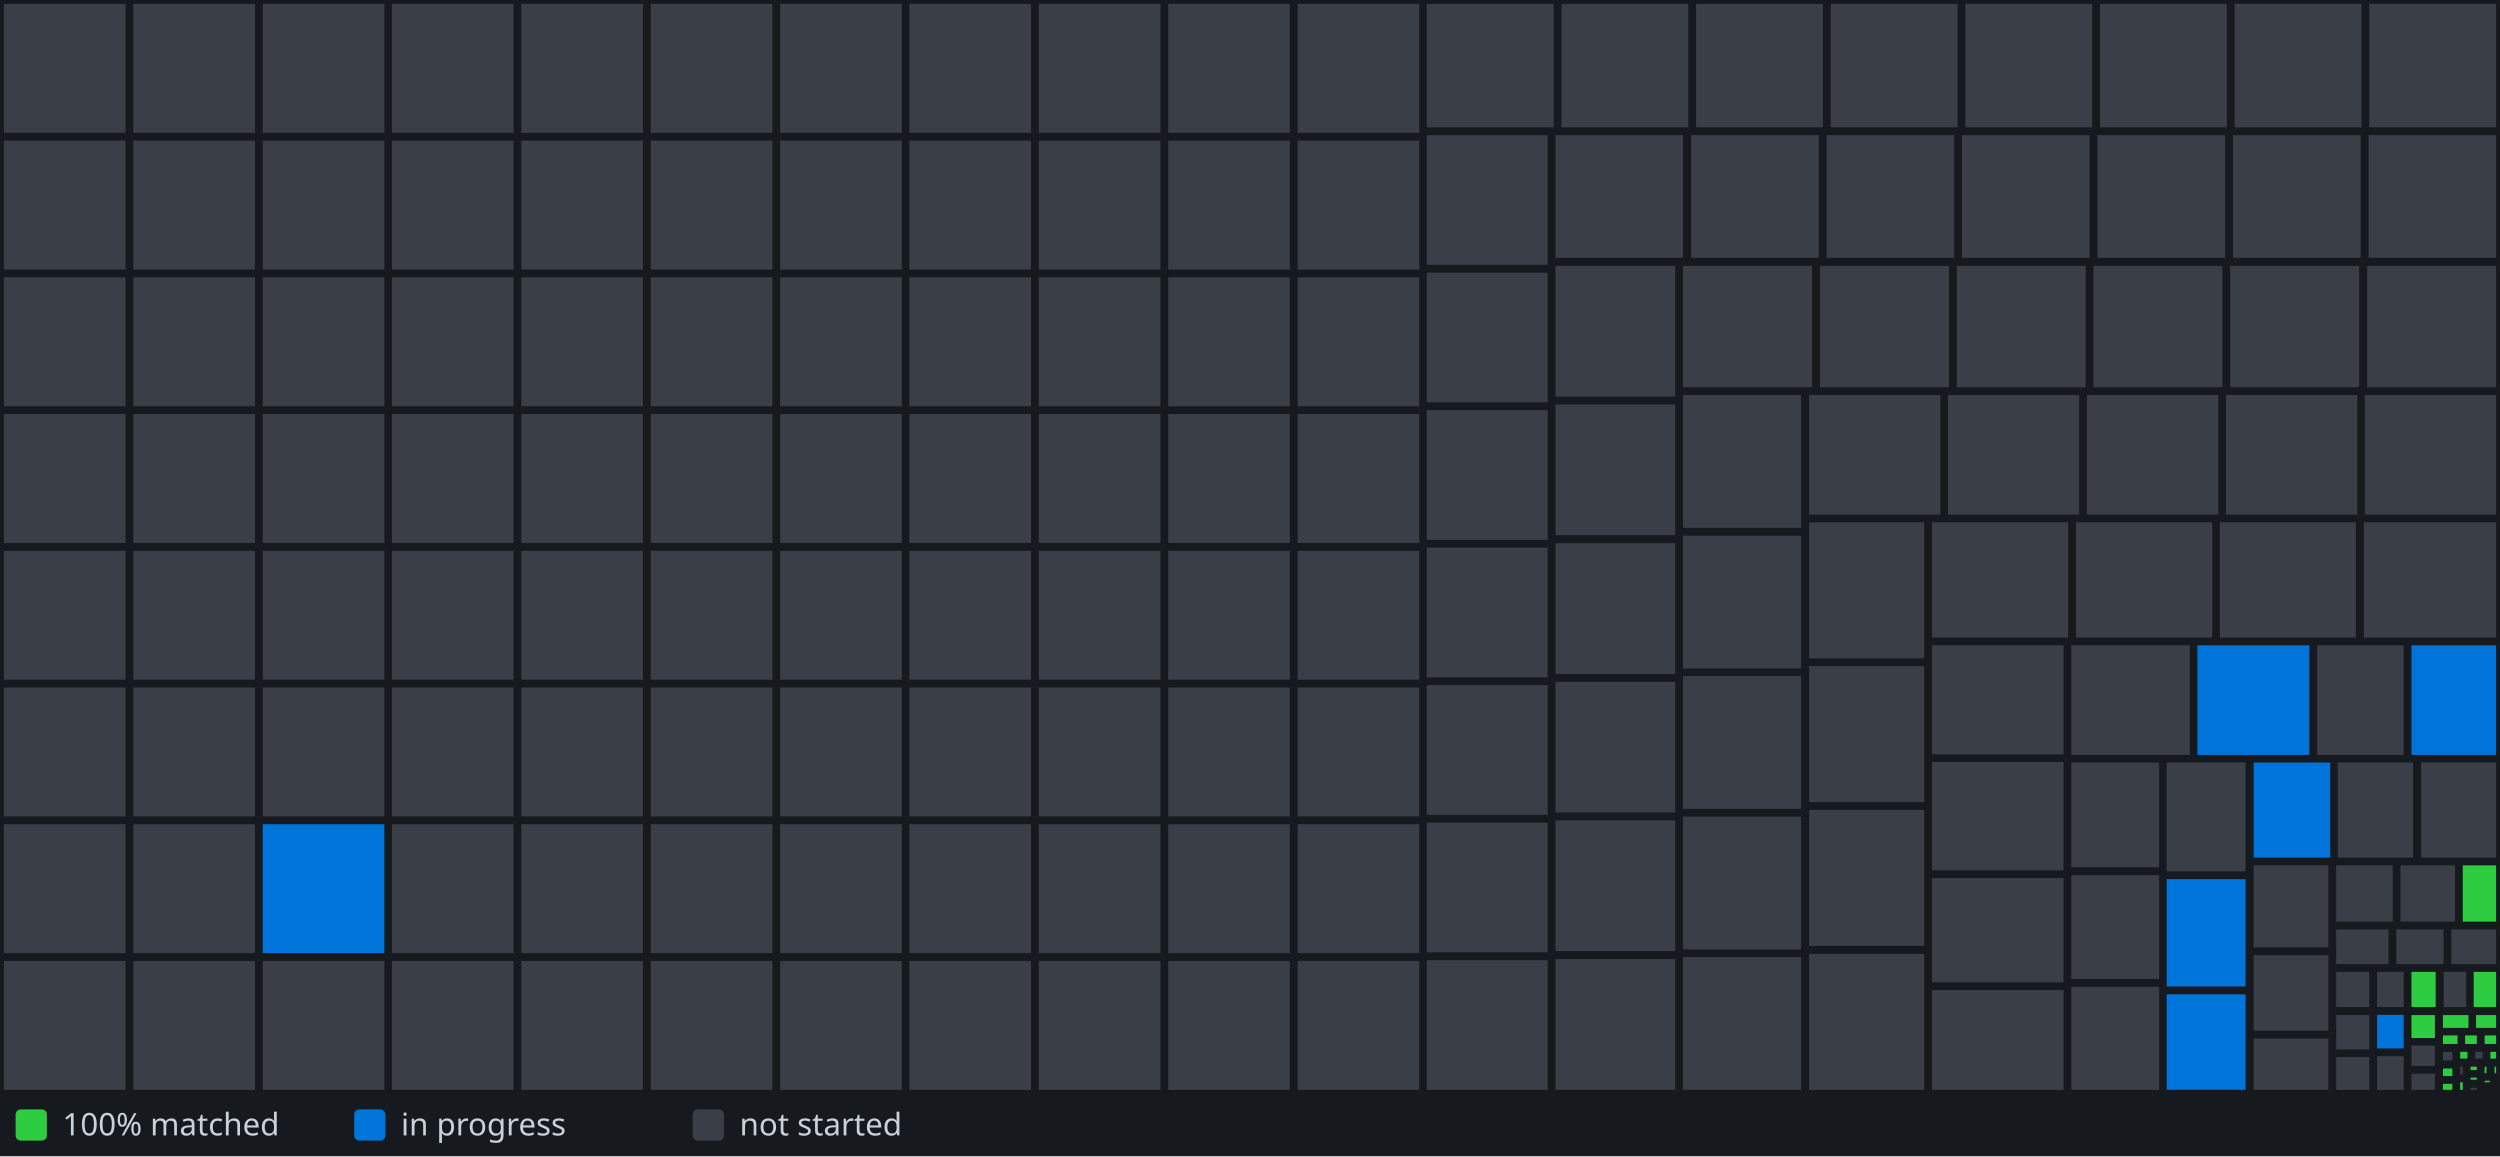
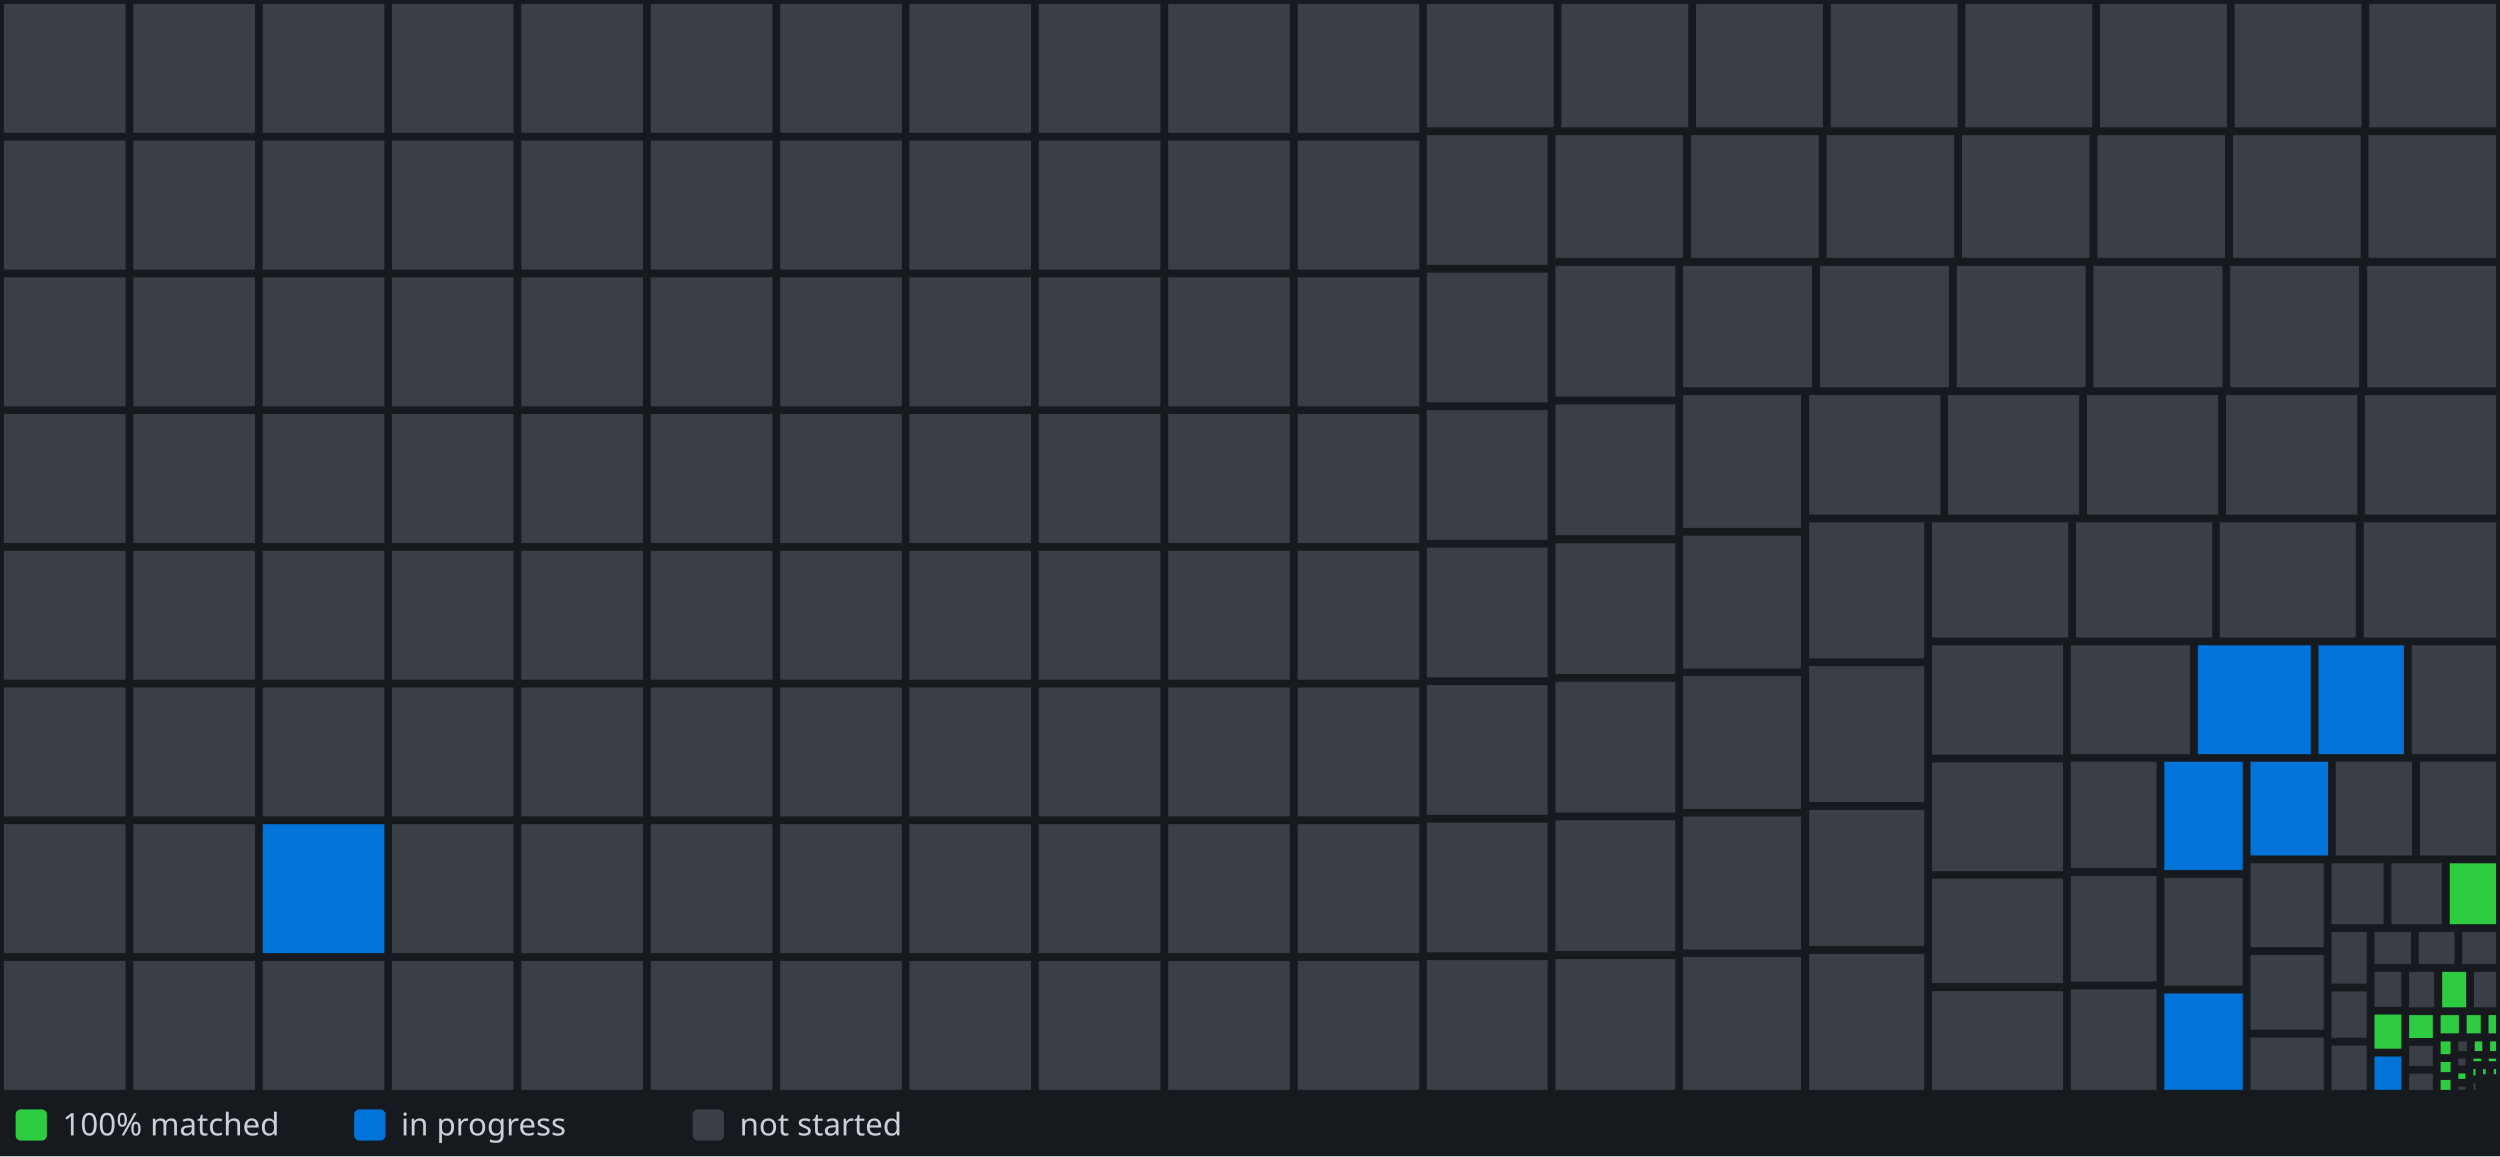
<svg xmlns="http://www.w3.org/2000/svg" width="960" height="444" viewBox="0 0 960 444">
  <rect width="960" height="444" fill="#161a1f" />
  <rect x="1.0" y="1.0" width="47.7" height="50.5" fill="#3a3f47" stroke="#161a1f" />
  <rect x="1.0" y="53.5" width="47.7" height="50.5" fill="#3a3f47" stroke="#161a1f" />
  <rect x="1.0" y="106.0" width="47.7" height="50.5" fill="#3a3f47" stroke="#161a1f" />
  <rect x="1.0" y="158.5" width="47.7" height="50.5" fill="#3a3f47" stroke="#161a1f" />
  <rect x="1.0" y="211.0" width="47.7" height="50.5" fill="#3a3f47" stroke="#161a1f" />
  <rect x="1.0" y="263.5" width="47.7" height="50.5" fill="#3a3f47" stroke="#161a1f" />
  <rect x="1.0" y="316.0" width="47.7" height="50.5" fill="#3a3f47" stroke="#161a1f" />
  <rect x="1.0" y="368.5" width="47.7" height="50.5" fill="#3a3f47" stroke="#161a1f" />
  <rect x="50.7" y="1.0" width="47.7" height="50.5" fill="#3a3f47" stroke="#161a1f" />
  <rect x="50.7" y="53.5" width="47.7" height="50.5" fill="#3a3f47" stroke="#161a1f" />
  <rect x="50.7" y="106.0" width="47.7" height="50.5" fill="#3a3f47" stroke="#161a1f" />
  <rect x="50.7" y="158.5" width="47.7" height="50.5" fill="#3a3f47" stroke="#161a1f" />
  <rect x="50.7" y="211.0" width="47.7" height="50.5" fill="#3a3f47" stroke="#161a1f" />
  <rect x="50.7" y="263.5" width="47.7" height="50.5" fill="#3a3f47" stroke="#161a1f" />
  <rect x="50.7" y="316.0" width="47.7" height="50.5" fill="#3a3f47" stroke="#161a1f" />
  <rect x="50.7" y="368.5" width="47.7" height="50.5" fill="#3a3f47" stroke="#161a1f" />
  <rect x="100.4" y="1.0" width="47.7" height="50.5" fill="#3a3f47" stroke="#161a1f" />
  <rect x="100.4" y="53.5" width="47.7" height="50.5" fill="#3a3f47" stroke="#161a1f" />
  <rect x="100.4" y="106.0" width="47.7" height="50.5" fill="#3a3f47" stroke="#161a1f" />
  <rect x="100.4" y="158.5" width="47.7" height="50.5" fill="#3a3f47" stroke="#161a1f" />
  <rect x="100.4" y="211.0" width="47.7" height="50.5" fill="#3a3f47" stroke="#161a1f" />
  <rect x="100.4" y="263.5" width="47.7" height="50.5" fill="#3a3f47" stroke="#161a1f" />
  <rect x="100.4" y="316.0" width="47.7" height="50.5" fill="#0074d9" stroke="#161a1f" />
  <rect x="100.4" y="368.5" width="47.7" height="50.5" fill="#3a3f47" stroke="#161a1f" />
  <rect x="150.0" y="1.0" width="47.7" height="50.5" fill="#3a3f47" stroke="#161a1f" />
  <rect x="150.0" y="53.5" width="47.7" height="50.5" fill="#3a3f47" stroke="#161a1f" />
  <rect x="150.0" y="106.0" width="47.7" height="50.5" fill="#3a3f47" stroke="#161a1f" />
  <rect x="150.0" y="158.5" width="47.7" height="50.5" fill="#3a3f47" stroke="#161a1f" />
  <rect x="150.0" y="211.0" width="47.7" height="50.5" fill="#3a3f47" stroke="#161a1f" />
  <rect x="150.0" y="263.5" width="47.7" height="50.5" fill="#3a3f47" stroke="#161a1f" />
  <rect x="150.0" y="316.0" width="47.7" height="50.5" fill="#3a3f47" stroke="#161a1f" />
  <rect x="150.0" y="368.5" width="47.7" height="50.5" fill="#3a3f47" stroke="#161a1f" />
  <rect x="199.7" y="1.0" width="47.7" height="50.5" fill="#3a3f47" stroke="#161a1f" />
  <rect x="199.7" y="53.5" width="47.7" height="50.5" fill="#3a3f47" stroke="#161a1f" />
  <rect x="199.7" y="106.0" width="47.7" height="50.5" fill="#3a3f47" stroke="#161a1f" />
  <rect x="199.7" y="158.5" width="47.7" height="50.5" fill="#3a3f47" stroke="#161a1f" />
  <rect x="199.7" y="211.0" width="47.7" height="50.5" fill="#3a3f47" stroke="#161a1f" />
  <rect x="199.7" y="263.5" width="47.7" height="50.5" fill="#3a3f47" stroke="#161a1f" />
  <rect x="199.7" y="316.0" width="47.7" height="50.5" fill="#3a3f47" stroke="#161a1f" />
  <rect x="199.7" y="368.5" width="47.7" height="50.5" fill="#3a3f47" stroke="#161a1f" />
  <rect x="249.4" y="1.0" width="47.7" height="50.5" fill="#3a3f47" stroke="#161a1f" />
  <rect x="249.4" y="53.5" width="47.7" height="50.5" fill="#3a3f47" stroke="#161a1f" />
  <rect x="249.4" y="106.0" width="47.7" height="50.5" fill="#3a3f47" stroke="#161a1f" />
  <rect x="249.4" y="158.5" width="47.7" height="50.5" fill="#3a3f47" stroke="#161a1f" />
  <rect x="249.4" y="211.0" width="47.7" height="50.5" fill="#3a3f47" stroke="#161a1f" />
  <rect x="249.4" y="263.5" width="47.7" height="50.5" fill="#3a3f47" stroke="#161a1f" />
  <rect x="249.4" y="316.0" width="47.7" height="50.5" fill="#3a3f47" stroke="#161a1f" />
  <rect x="249.4" y="368.5" width="47.7" height="50.5" fill="#3a3f47" stroke="#161a1f" />
  <rect x="299.1" y="1.0" width="47.7" height="50.5" fill="#3a3f47" stroke="#161a1f" />
  <rect x="299.1" y="53.5" width="47.7" height="50.5" fill="#3a3f47" stroke="#161a1f" />
  <rect x="299.1" y="106.0" width="47.7" height="50.5" fill="#3a3f47" stroke="#161a1f" />
  <rect x="299.1" y="158.5" width="47.7" height="50.5" fill="#3a3f47" stroke="#161a1f" />
  <rect x="299.1" y="211.0" width="47.7" height="50.5" fill="#3a3f47" stroke="#161a1f" />
  <rect x="299.1" y="263.5" width="47.7" height="50.5" fill="#3a3f47" stroke="#161a1f" />
  <rect x="299.1" y="316.0" width="47.7" height="50.5" fill="#3a3f47" stroke="#161a1f" />
  <rect x="299.1" y="368.5" width="47.7" height="50.5" fill="#3a3f47" stroke="#161a1f" />
  <rect x="348.7" y="1.0" width="47.7" height="50.5" fill="#3a3f47" stroke="#161a1f" />
  <rect x="348.7" y="53.5" width="47.7" height="50.5" fill="#3a3f47" stroke="#161a1f" />
  <rect x="348.7" y="106.0" width="47.7" height="50.5" fill="#3a3f47" stroke="#161a1f" />
  <rect x="348.7" y="158.5" width="47.7" height="50.5" fill="#3a3f47" stroke="#161a1f" />
  <rect x="348.7" y="211.0" width="47.7" height="50.5" fill="#3a3f47" stroke="#161a1f" />
  <rect x="348.7" y="263.5" width="47.7" height="50.5" fill="#3a3f47" stroke="#161a1f" />
  <rect x="348.7" y="316.0" width="47.7" height="50.5" fill="#3a3f47" stroke="#161a1f" />
  <rect x="348.7" y="368.5" width="47.7" height="50.5" fill="#3a3f47" stroke="#161a1f" />
  <rect x="398.4" y="1.0" width="47.7" height="50.5" fill="#3a3f47" stroke="#161a1f" />
  <rect x="398.4" y="53.5" width="47.7" height="50.5" fill="#3a3f47" stroke="#161a1f" />
  <rect x="398.4" y="106.0" width="47.7" height="50.5" fill="#3a3f47" stroke="#161a1f" />
  <rect x="398.4" y="158.5" width="47.7" height="50.5" fill="#3a3f47" stroke="#161a1f" />
  <rect x="398.4" y="211.0" width="47.7" height="50.5" fill="#3a3f47" stroke="#161a1f" />
  <rect x="398.4" y="263.5" width="47.7" height="50.5" fill="#3a3f47" stroke="#161a1f" />
  <rect x="398.4" y="316.0" width="47.7" height="50.5" fill="#3a3f47" stroke="#161a1f" />
  <rect x="398.4" y="368.5" width="47.7" height="50.5" fill="#3a3f47" stroke="#161a1f" />
  <rect x="448.1" y="1.0" width="47.7" height="50.5" fill="#3a3f47" stroke="#161a1f" />
  <rect x="448.1" y="53.5" width="47.7" height="50.5" fill="#3a3f47" stroke="#161a1f" />
  <rect x="448.1" y="106.0" width="47.7" height="50.5" fill="#3a3f47" stroke="#161a1f" />
  <rect x="448.1" y="158.5" width="47.7" height="50.5" fill="#3a3f47" stroke="#161a1f" />
  <rect x="448.1" y="211.0" width="47.7" height="50.5" fill="#3a3f47" stroke="#161a1f" />
  <rect x="448.1" y="263.5" width="47.7" height="50.5" fill="#3a3f47" stroke="#161a1f" />
  <rect x="448.1" y="316.0" width="47.7" height="50.5" fill="#3a3f47" stroke="#161a1f" />
  <rect x="448.1" y="368.5" width="47.7" height="50.5" fill="#3a3f47" stroke="#161a1f" />
  <rect x="497.8" y="1.0" width="47.7" height="50.5" fill="#3a3f47" stroke="#161a1f" />
  <rect x="497.8" y="53.5" width="47.7" height="50.5" fill="#3a3f47" stroke="#161a1f" />
  <rect x="497.8" y="106.0" width="47.7" height="50.5" fill="#3a3f47" stroke="#161a1f" />
  <rect x="497.8" y="158.5" width="47.7" height="50.5" fill="#3a3f47" stroke="#161a1f" />
  <rect x="497.8" y="211.0" width="47.7" height="50.5" fill="#3a3f47" stroke="#161a1f" />
  <rect x="497.8" y="263.5" width="47.7" height="50.5" fill="#3a3f47" stroke="#161a1f" />
  <rect x="497.8" y="316.0" width="47.7" height="50.5" fill="#3a3f47" stroke="#161a1f" />
  <rect x="497.8" y="368.5" width="47.7" height="50.5" fill="#3a3f47" stroke="#161a1f" />
  <rect x="547.4" y="1.0" width="49.7" height="48.4" fill="#3a3f47" stroke="#161a1f" />
  <rect x="599.1" y="1.0" width="49.7" height="48.4" fill="#3a3f47" stroke="#161a1f" />
  <rect x="650.8" y="1.0" width="49.7" height="48.4" fill="#3a3f47" stroke="#161a1f" />
  <rect x="702.5" y="1.0" width="49.7" height="48.4" fill="#3a3f47" stroke="#161a1f" />
  <rect x="754.2" y="1.0" width="49.7" height="48.4" fill="#3a3f47" stroke="#161a1f" />
  <rect x="805.9" y="1.0" width="49.7" height="48.4" fill="#3a3f47" stroke="#161a1f" />
  <rect x="857.6" y="1.0" width="49.7" height="48.4" fill="#3a3f47" stroke="#161a1f" />
  <rect x="909.3" y="1.0" width="49.7" height="48.4" fill="#3a3f47" stroke="#161a1f" />
  <rect x="547.4" y="51.4" width="47.4" height="50.8" fill="#3a3f47" stroke="#161a1f" />
  <rect x="547.4" y="104.2" width="47.4" height="50.8" fill="#3a3f47" stroke="#161a1f" />
  <rect x="547.4" y="157.0" width="47.4" height="50.8" fill="#3a3f47" stroke="#161a1f" />
  <rect x="547.4" y="209.8" width="47.4" height="50.8" fill="#3a3f47" stroke="#161a1f" />
  <rect x="547.4" y="262.6" width="47.4" height="50.8" fill="#3a3f47" stroke="#161a1f" />
  <rect x="547.4" y="315.4" width="47.4" height="50.8" fill="#3a3f47" stroke="#161a1f" />
  <rect x="547.4" y="368.2" width="47.4" height="50.8" fill="#3a3f47" stroke="#161a1f" />
  <rect x="596.8" y="51.4" width="50.0" height="48.1" fill="#3a3f47" stroke="#161a1f" />
  <rect x="648.9" y="51.4" width="50.0" height="48.1" fill="#3a3f47" stroke="#161a1f" />
  <rect x="700.9" y="51.4" width="50.0" height="48.1" fill="#3a3f47" stroke="#161a1f" />
  <rect x="752.9" y="51.4" width="50.0" height="48.1" fill="#3a3f47" stroke="#161a1f" />
  <rect x="804.9" y="51.4" width="50.0" height="48.1" fill="#3a3f47" stroke="#161a1f" />
  <rect x="857.0" y="51.4" width="50.0" height="48.1" fill="#3a3f47" stroke="#161a1f" />
  <rect x="909.0" y="51.4" width="50.0" height="48.1" fill="#3a3f47" stroke="#161a1f" />
  <rect x="596.8" y="101.6" width="47.0" height="51.2" fill="#3a3f47" stroke="#161a1f" />
  <rect x="596.8" y="154.8" width="47.0" height="51.2" fill="#3a3f47" stroke="#161a1f" />
  <rect x="596.8" y="208.1" width="47.0" height="51.2" fill="#3a3f47" stroke="#161a1f" />
  <rect x="596.8" y="261.3" width="47.0" height="51.2" fill="#3a3f47" stroke="#161a1f" />
  <rect x="596.8" y="314.5" width="47.0" height="51.2" fill="#3a3f47" stroke="#161a1f" />
  <rect x="596.8" y="367.8" width="47.0" height="51.2" fill="#3a3f47" stroke="#161a1f" />
  <rect x="645.8" y="101.6" width="50.5" height="47.6" fill="#3a3f47" stroke="#161a1f" />
  <rect x="698.4" y="101.6" width="50.5" height="47.6" fill="#3a3f47" stroke="#161a1f" />
  <rect x="750.9" y="101.6" width="50.5" height="47.6" fill="#3a3f47" stroke="#161a1f" />
  <rect x="803.4" y="101.6" width="50.5" height="47.6" fill="#3a3f47" stroke="#161a1f" />
  <rect x="855.9" y="101.6" width="50.5" height="47.6" fill="#3a3f47" stroke="#161a1f" />
  <rect x="908.5" y="101.6" width="50.5" height="47.6" fill="#3a3f47" stroke="#161a1f" />
  <rect x="645.8" y="151.2" width="46.3" height="52.0" fill="#3a3f47" stroke="#161a1f" />
  <rect x="645.8" y="205.2" width="46.3" height="52.0" fill="#3a3f47" stroke="#161a1f" />
  <rect x="645.8" y="259.1" width="46.3" height="52.0" fill="#3a3f47" stroke="#161a1f" />
  <rect x="645.8" y="313.1" width="46.3" height="52.0" fill="#3a3f47" stroke="#161a1f" />
  <rect x="645.8" y="367.0" width="46.3" height="52.0" fill="#3a3f47" stroke="#161a1f" />
  <rect x="694.2" y="151.2" width="51.4" height="46.9" fill="#3a3f47" stroke="#161a1f" />
  <rect x="747.5" y="151.2" width="51.4" height="46.9" fill="#3a3f47" stroke="#161a1f" />
  <rect x="800.9" y="151.2" width="51.4" height="46.9" fill="#3a3f47" stroke="#161a1f" />
  <rect x="854.3" y="151.2" width="51.4" height="46.9" fill="#3a3f47" stroke="#161a1f" />
  <rect x="907.6" y="151.2" width="51.4" height="46.9" fill="#3a3f47" stroke="#161a1f" />
  <rect x="694.2" y="200.1" width="45.2" height="53.2" fill="#3a3f47" stroke="#161a1f" />
  <rect x="694.2" y="255.3" width="45.2" height="53.2" fill="#3a3f47" stroke="#161a1f" />
  <rect x="694.2" y="310.5" width="45.2" height="53.2" fill="#3a3f47" stroke="#161a1f" />
  <rect x="694.2" y="365.8" width="45.2" height="53.2" fill="#3a3f47" stroke="#161a1f" />
  <rect x="741.4" y="200.1" width="53.3" height="45.2" fill="#3a3f47" stroke="#161a1f" />
  <rect x="796.7" y="200.1" width="53.3" height="45.2" fill="#3a3f47" stroke="#161a1f" />
  <rect x="851.9" y="200.1" width="53.2" height="45.2" fill="#3a3f47" stroke="#161a1f" />
  <rect x="907.2" y="200.1" width="51.8" height="45.2" fill="#3a3f47" stroke="#161a1f" />
-   <rect x="741.4" y="247.3" width="51.5" height="42.9" fill="#3a3f47" stroke="#161a1f" />
-   <rect x="741.4" y="292.1" width="51.5" height="42.6" fill="#3a3f47" stroke="#161a1f" />
-   <rect x="741.4" y="336.7" width="51.5" height="41.0" fill="#3a3f47" stroke="#161a1f" />
-   <rect x="741.4" y="379.7" width="51.5" height="39.3" fill="#3a3f47" stroke="#161a1f" />
-   <rect x="794.9" y="247.3" width="46.5" height="43.1" fill="#3a3f47" stroke="#161a1f" />
-   <rect x="843.3" y="247.3" width="44.0" height="43.1" fill="#0074d9" stroke="#161a1f" />
-   <rect x="889.3" y="247.3" width="34.2" height="43.1" fill="#3a3f47" stroke="#161a1f" />
-   <rect x="925.5" y="247.3" width="33.5" height="43.1" fill="#0074d9" stroke="#161a1f" />
-   <rect x="794.9" y="292.3" width="34.7" height="41.2" fill="#3a3f47" stroke="#161a1f" />
-   <rect x="794.9" y="335.6" width="34.7" height="40.8" fill="#3a3f47" stroke="#161a1f" />
-   <rect x="794.9" y="378.4" width="34.7" height="40.6" fill="#3a3f47" stroke="#161a1f" />
-   <rect x="831.5" y="292.3" width="31.3" height="42.8" fill="#3a3f47" stroke="#161a1f" />
-   <rect x="831.5" y="337.1" width="31.3" height="42.2" fill="#0074d9" stroke="#161a1f" />
-   <rect x="831.5" y="381.3" width="31.3" height="37.7" fill="#0074d9" stroke="#161a1f" />
-   <rect x="864.9" y="292.3" width="30.4" height="37.5" fill="#0074d9" stroke="#161a1f" />
-   <rect x="897.2" y="292.3" width="29.9" height="37.5" fill="#3a3f47" stroke="#161a1f" />
-   <rect x="929.2" y="292.3" width="29.8" height="37.5" fill="#3a3f47" stroke="#161a1f" />
-   <rect x="864.9" y="331.8" width="29.7" height="32.5" fill="#3a3f47" stroke="#161a1f" />
-   <rect x="864.9" y="366.3" width="29.7" height="30.0" fill="#3a3f47" stroke="#161a1f" />
-   <rect x="864.9" y="398.3" width="29.7" height="20.7" fill="#3a3f47" stroke="#161a1f" />
-   <rect x="896.6" y="331.8" width="22.7" height="22.6" fill="#3a3f47" stroke="#161a1f" />
-   <rect x="921.3" y="331.8" width="21.9" height="22.6" fill="#3a3f47" stroke="#161a1f" />
-   <rect x="945.2" y="331.8" width="13.8" height="22.6" fill="#2ecc40" stroke="#161a1f" />
-   <rect x="896.6" y="356.4" width="21.1" height="14.3" fill="#3a3f47" stroke="#161a1f" />
-   <rect x="919.7" y="356.4" width="19.1" height="14.3" fill="#3a3f47" stroke="#161a1f" />
-   <rect x="940.8" y="356.4" width="18.2" height="14.3" fill="#3a3f47" stroke="#161a1f" />
-   <rect x="896.6" y="372.7" width="13.7" height="14.5" fill="#3a3f47" stroke="#161a1f" />
-   <rect x="896.6" y="389.3" width="13.7" height="14.2" fill="#3a3f47" stroke="#161a1f" />
-   <rect x="896.6" y="405.4" width="13.7" height="13.6" fill="#3a3f47" stroke="#161a1f" />
-   <rect x="912.3" y="372.7" width="11.2" height="14.5" fill="#3a3f47" stroke="#161a1f" />
-   <rect x="912.3" y="389.2" width="11.2" height="13.9" fill="#0074d9" stroke="#161a1f" />
-   <rect x="912.3" y="405.1" width="11.2" height="13.9" fill="#3a3f47" stroke="#161a1f" />
-   <rect x="925.5" y="372.7" width="10.3" height="14.5" fill="#2ecc40" stroke="#161a1f" />
-   <rect x="937.9" y="372.7" width="9.6" height="14.5" fill="#3a3f47" stroke="#161a1f" />
-   <rect x="949.4" y="372.7" width="9.6" height="14.5" fill="#2ecc40" stroke="#161a1f" />
-   <rect x="925.5" y="389.3" width="10.0" height="9.8" fill="#2ecc40" stroke="#161a1f" />
-   <rect x="925.5" y="401.0" width="10.0" height="8.8" fill="#3a3f47" stroke="#161a1f" />
-   <rect x="925.5" y="411.8" width="10.0" height="7.2" fill="#3a3f47" stroke="#161a1f" />
-   <rect x="937.6" y="389.3" width="10.8" height="5.9" fill="#2ecc40" stroke="#161a1f" />
-   <rect x="950.3" y="389.3" width="8.7" height="5.9" fill="#2ecc40" stroke="#161a1f" />
-   <rect x="937.6" y="397.1" width="6.6" height="4.3" fill="#2ecc40" stroke="#161a1f" />
-   <rect x="946.1" y="397.1" width="5.5" height="4.3" fill="#2ecc40" stroke="#161a1f" />
-   <rect x="953.6" y="397.1" width="5.4" height="4.3" fill="#2ecc40" stroke="#161a1f" />
-   <rect x="937.6" y="403.4" width="4.6" height="4.3" fill="#3a3f47" stroke="#161a1f" />
-   <rect x="937.6" y="409.8" width="4.6" height="3.9" fill="#2ecc40" stroke="#161a1f" />
-   <rect x="937.6" y="415.7" width="4.6" height="3.3" fill="#2ecc40" stroke="#161a1f" />
-   <rect x="944.2" y="403.4" width="3.8" height="3.6" fill="#2ecc40" stroke="#161a1f" />
-   <rect x="950.0" y="403.4" width="3.8" height="3.6" fill="#3a3f47" stroke="#161a1f" />
-   <rect x="955.8" y="403.4" width="3.2" height="3.6" fill="#2ecc40" stroke="#161a1f" />
-   <rect x="944.2" y="409.1" width="2.0" height="4.0" fill="#3a3f47" stroke="#161a1f" />
-   <rect x="944.2" y="415.1" width="2.0" height="3.9" fill="#2ecc40" stroke="#161a1f" />
-   <rect x="948.2" y="409.1" width="3.4" height="2.3" fill="#2ecc40" stroke="#161a1f" />
-   <rect x="948.2" y="413.3" width="3.4" height="1.8" fill="#2ecc40" stroke="#161a1f" />
-   <rect x="948.2" y="417.2" width="3.4" height="1.8" fill="#3a3f47" stroke="#161a1f" />
-   <rect x="953.6" y="409.1" width="1.7" height="3.5" fill="#2ecc40" stroke="#161a1f" />
-   <rect x="957.4" y="409.1" width="1.6" height="3.5" fill="#2ecc40" stroke="#161a1f" />
-   <rect x="953.6" y="414.5" width="3.0" height="1.6" fill="#2ecc40" stroke="#161a1f" />
-   <rect x="953.6" y="418.1" width="3.0" height="0.9" fill="#2ecc40" stroke="#161a1f" />
-   <rect x="958.6" y="414.5" width="0.4" height="1.7" fill="#2ecc40" stroke="#161a1f" />
-   <rect x="958.6" y="418.3" width="0.4" height="0.0" fill="#2ecc40" stroke="#161a1f" />
-   <rect x="958.6" y="419.9" width="0.4" height="0.0" fill="#2ecc40" stroke="#161a1f" />
+   <rect x="741.4" y="247.3" width="51.3" height="43.0" fill="#3a3f47" stroke="#161a1f" />
+   <rect x="741.4" y="292.3" width="51.3" height="42.7" fill="#3a3f47" stroke="#161a1f" />
+   <rect x="741.4" y="336.9" width="51.3" height="41.1" fill="#3a3f47" stroke="#161a1f" />
+   <rect x="741.4" y="380.1" width="51.3" height="38.9" fill="#3a3f47" stroke="#161a1f" />
+   <rect x="794.7" y="247.3" width="46.8" height="42.8" fill="#3a3f47" stroke="#161a1f" />
+   <rect x="843.5" y="247.3" width="44.3" height="42.8" fill="#0074d9" stroke="#161a1f" />
+   <rect x="889.8" y="247.3" width="33.8" height="42.8" fill="#0074d9" stroke="#161a1f" />
+   <rect x="925.6" y="247.3" width="33.4" height="42.8" fill="#3a3f47" stroke="#161a1f" />
+   <rect x="794.7" y="292.0" width="33.9" height="41.8" fill="#3a3f47" stroke="#161a1f" />
+   <rect x="794.7" y="335.9" width="33.9" height="41.5" fill="#3a3f47" stroke="#161a1f" />
+   <rect x="794.7" y="379.4" width="33.9" height="39.6" fill="#3a3f47" stroke="#161a1f" />
+   <rect x="830.6" y="292.0" width="31.1" height="42.6" fill="#0074d9" stroke="#161a1f" />
+   <rect x="830.6" y="336.6" width="31.1" height="42.4" fill="#3a3f47" stroke="#161a1f" />
+   <rect x="830.6" y="381.0" width="31.1" height="38.0" fill="#0074d9" stroke="#161a1f" />
+   <rect x="863.7" y="292.0" width="30.8" height="37.0" fill="#0074d9" stroke="#161a1f" />
+   <rect x="896.4" y="292.0" width="30.3" height="37.0" fill="#3a3f47" stroke="#161a1f" />
+   <rect x="928.8" y="292.0" width="30.2" height="37.0" fill="#3a3f47" stroke="#161a1f" />
+   <rect x="863.7" y="331.0" width="29.1" height="33.2" fill="#3a3f47" stroke="#161a1f" />
+   <rect x="863.7" y="366.2" width="29.1" height="29.7" fill="#3a3f47" stroke="#161a1f" />
+   <rect x="863.7" y="397.9" width="29.1" height="21.1" fill="#3a3f47" stroke="#161a1f" />
+   <rect x="894.8" y="331.0" width="21.0" height="24.4" fill="#3a3f47" stroke="#161a1f" />
+   <rect x="917.8" y="331.0" width="20.3" height="24.4" fill="#3a3f47" stroke="#161a1f" />
+   <rect x="940.2" y="331.0" width="18.8" height="24.4" fill="#2ecc40" stroke="#161a1f" />
+   <rect x="894.8" y="357.4" width="14.5" height="20.8" fill="#3a3f47" stroke="#161a1f" />
+   <rect x="894.8" y="380.2" width="14.5" height="18.8" fill="#3a3f47" stroke="#161a1f" />
+   <rect x="894.8" y="401.0" width="14.5" height="18.0" fill="#3a3f47" stroke="#161a1f" />
+   <rect x="911.3" y="357.4" width="15.0" height="13.3" fill="#3a3f47" stroke="#161a1f" />
+   <rect x="928.3" y="357.4" width="14.7" height="13.3" fill="#3a3f47" stroke="#161a1f" />
+   <rect x="945.0" y="357.4" width="14.0" height="13.3" fill="#3a3f47" stroke="#161a1f" />
+   <rect x="911.3" y="372.7" width="11.3" height="14.4" fill="#3a3f47" stroke="#161a1f" />
+   <rect x="911.3" y="389.1" width="11.3" height="14.1" fill="#2ecc40" stroke="#161a1f" />
+   <rect x="911.3" y="405.2" width="11.3" height="13.8" fill="#0074d9" stroke="#161a1f" />
+   <rect x="924.6" y="372.7" width="10.6" height="14.6" fill="#3a3f47" stroke="#161a1f" />
+   <rect x="937.3" y="372.7" width="10.2" height="14.6" fill="#2ecc40" stroke="#161a1f" />
+   <rect x="949.5" y="372.7" width="9.5" height="14.6" fill="#3a3f47" stroke="#161a1f" />
+   <rect x="924.6" y="389.3" width="10.1" height="9.8" fill="#2ecc40" stroke="#161a1f" />
+   <rect x="924.6" y="401.1" width="10.1" height="8.7" fill="#3a3f47" stroke="#161a1f" />
+   <rect x="924.6" y="411.8" width="10.1" height="7.2" fill="#3a3f47" stroke="#161a1f" />
+   <rect x="936.7" y="389.3" width="8.0" height="8.0" fill="#2ecc40" stroke="#161a1f" />
+   <rect x="946.7" y="389.3" width="6.4" height="8.0" fill="#2ecc40" stroke="#161a1f" />
+   <rect x="955.1" y="389.3" width="3.9" height="8.0" fill="#2ecc40" stroke="#161a1f" />
+   <rect x="936.7" y="399.4" width="4.8" height="5.9" fill="#2ecc40" stroke="#161a1f" />
+   <rect x="936.7" y="407.3" width="4.8" height="4.9" fill="#2ecc40" stroke="#161a1f" />
+   <rect x="936.7" y="414.2" width="4.8" height="4.8" fill="#2ecc40" stroke="#161a1f" />
+   <rect x="943.5" y="399.4" width="4.3" height="4.7" fill="#3a3f47" stroke="#161a1f" />
+   <rect x="949.8" y="399.4" width="3.9" height="4.7" fill="#2ecc40" stroke="#161a1f" />
+   <rect x="955.7" y="399.4" width="3.3" height="4.7" fill="#2ecc40" stroke="#161a1f" />
+   <rect x="943.5" y="406.0" width="3.7" height="3.7" fill="#3a3f47" stroke="#161a1f" />
+   <rect x="943.5" y="411.7" width="3.7" height="3.1" fill="#2ecc40" stroke="#161a1f" />
+   <rect x="943.5" y="416.8" width="3.7" height="2.2" fill="#3a3f47" stroke="#161a1f" />
+   <rect x="949.3" y="406.0" width="4.0" height="2.0" fill="#2ecc40" stroke="#161a1f" />
+   <rect x="955.2" y="406.0" width="3.8" height="2.0" fill="#2ecc40" stroke="#161a1f" />
+   <rect x="949.3" y="410.0" width="1.8" height="3.5" fill="#2ecc40" stroke="#161a1f" />
+   <rect x="949.3" y="415.5" width="1.8" height="3.5" fill="#3a3f47" stroke="#161a1f" />
+   <rect x="953.0" y="410.0" width="2.0" height="3.0" fill="#2ecc40" stroke="#161a1f" />
+   <rect x="957.1" y="410.0" width="1.9" height="3.0" fill="#2ecc40" stroke="#161a1f" />
+   <rect x="953.0" y="415.0" width="1.0" height="4.0" fill="#2ecc40" stroke="#161a1f" />
+   <rect x="956.0" y="415.0" width="3.0" height="0.9" fill="#2ecc40" stroke="#161a1f" />
+   <rect x="956.0" y="417.9" width="0.9" height="1.1" fill="#2ecc40" stroke="#161a1f" />
+   <rect x="958.9" y="417.9" width="0.1" height="0.0" fill="#2ecc40" stroke="#161a1f" />
+   <rect x="958.9" y="419.7" width="0.1" height="0.0" fill="#2ecc40" stroke="#161a1f" />
  <rect x="6" y="426" width="12" height="12" rx="2" fill="#2ecc40" />
  <text x="24" y="436" font-family="sans-serif" font-size="12" fill="#c9d1d9">100% matched</text>
  <rect x="136" y="426" width="12" height="12" rx="2" fill="#0074d9" />
  <text x="154" y="436" font-family="sans-serif" font-size="12" fill="#c9d1d9">in progress</text>
  <rect x="266" y="426" width="12" height="12" rx="2" fill="#3a3f47" />
  <text x="284" y="436" font-family="sans-serif" font-size="12" fill="#c9d1d9">not started</text>
</svg>
